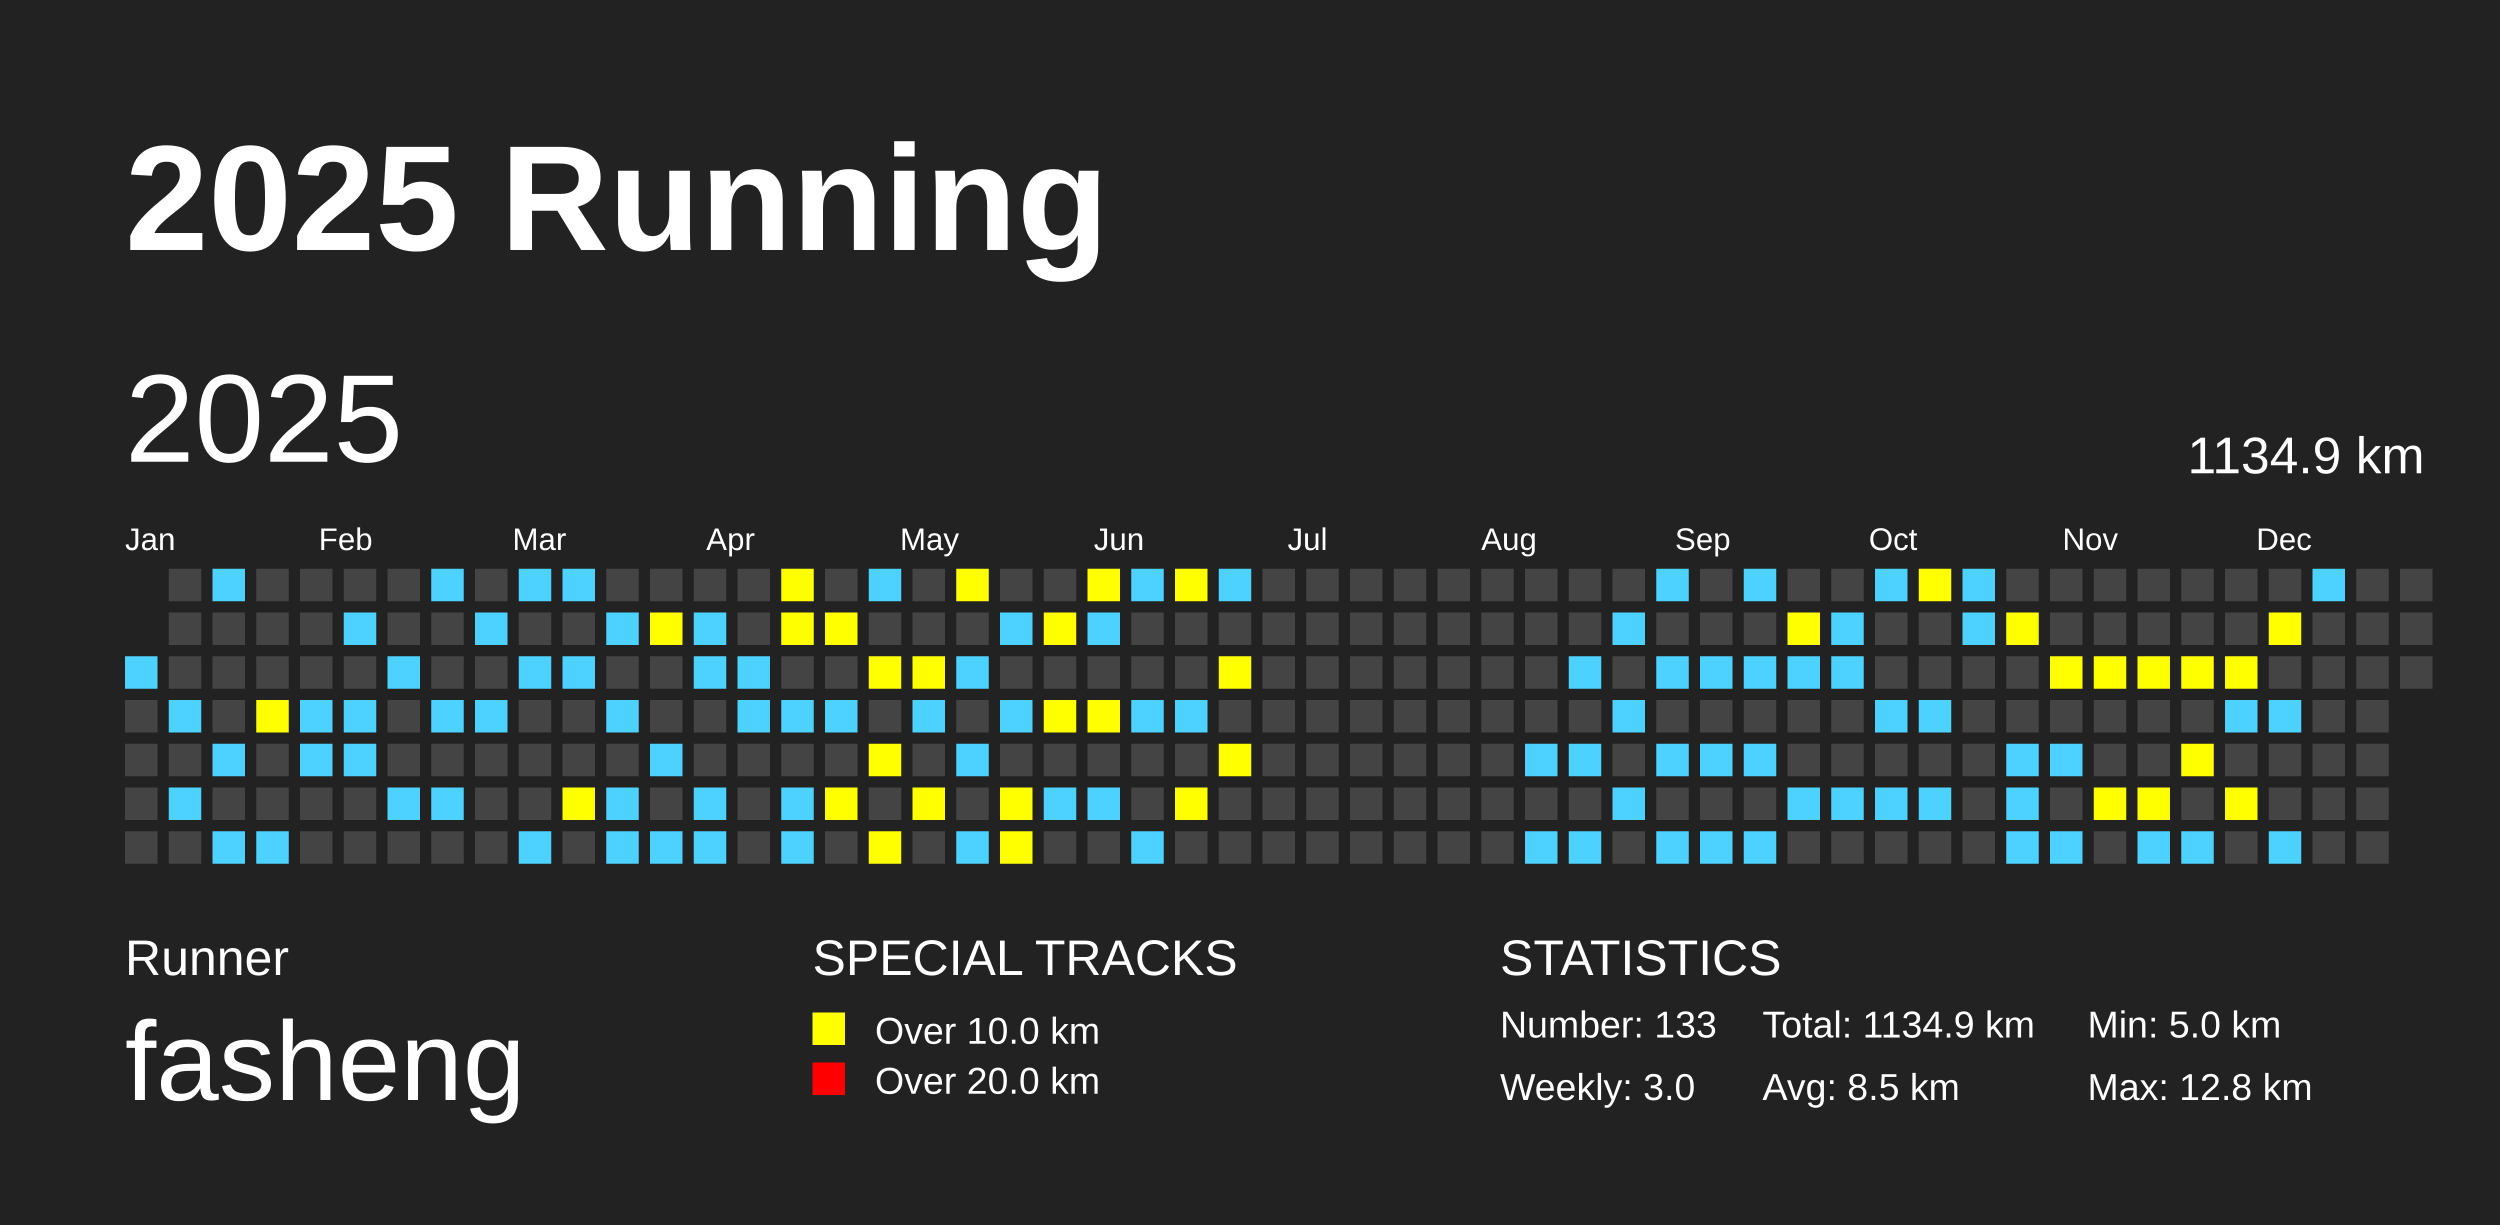
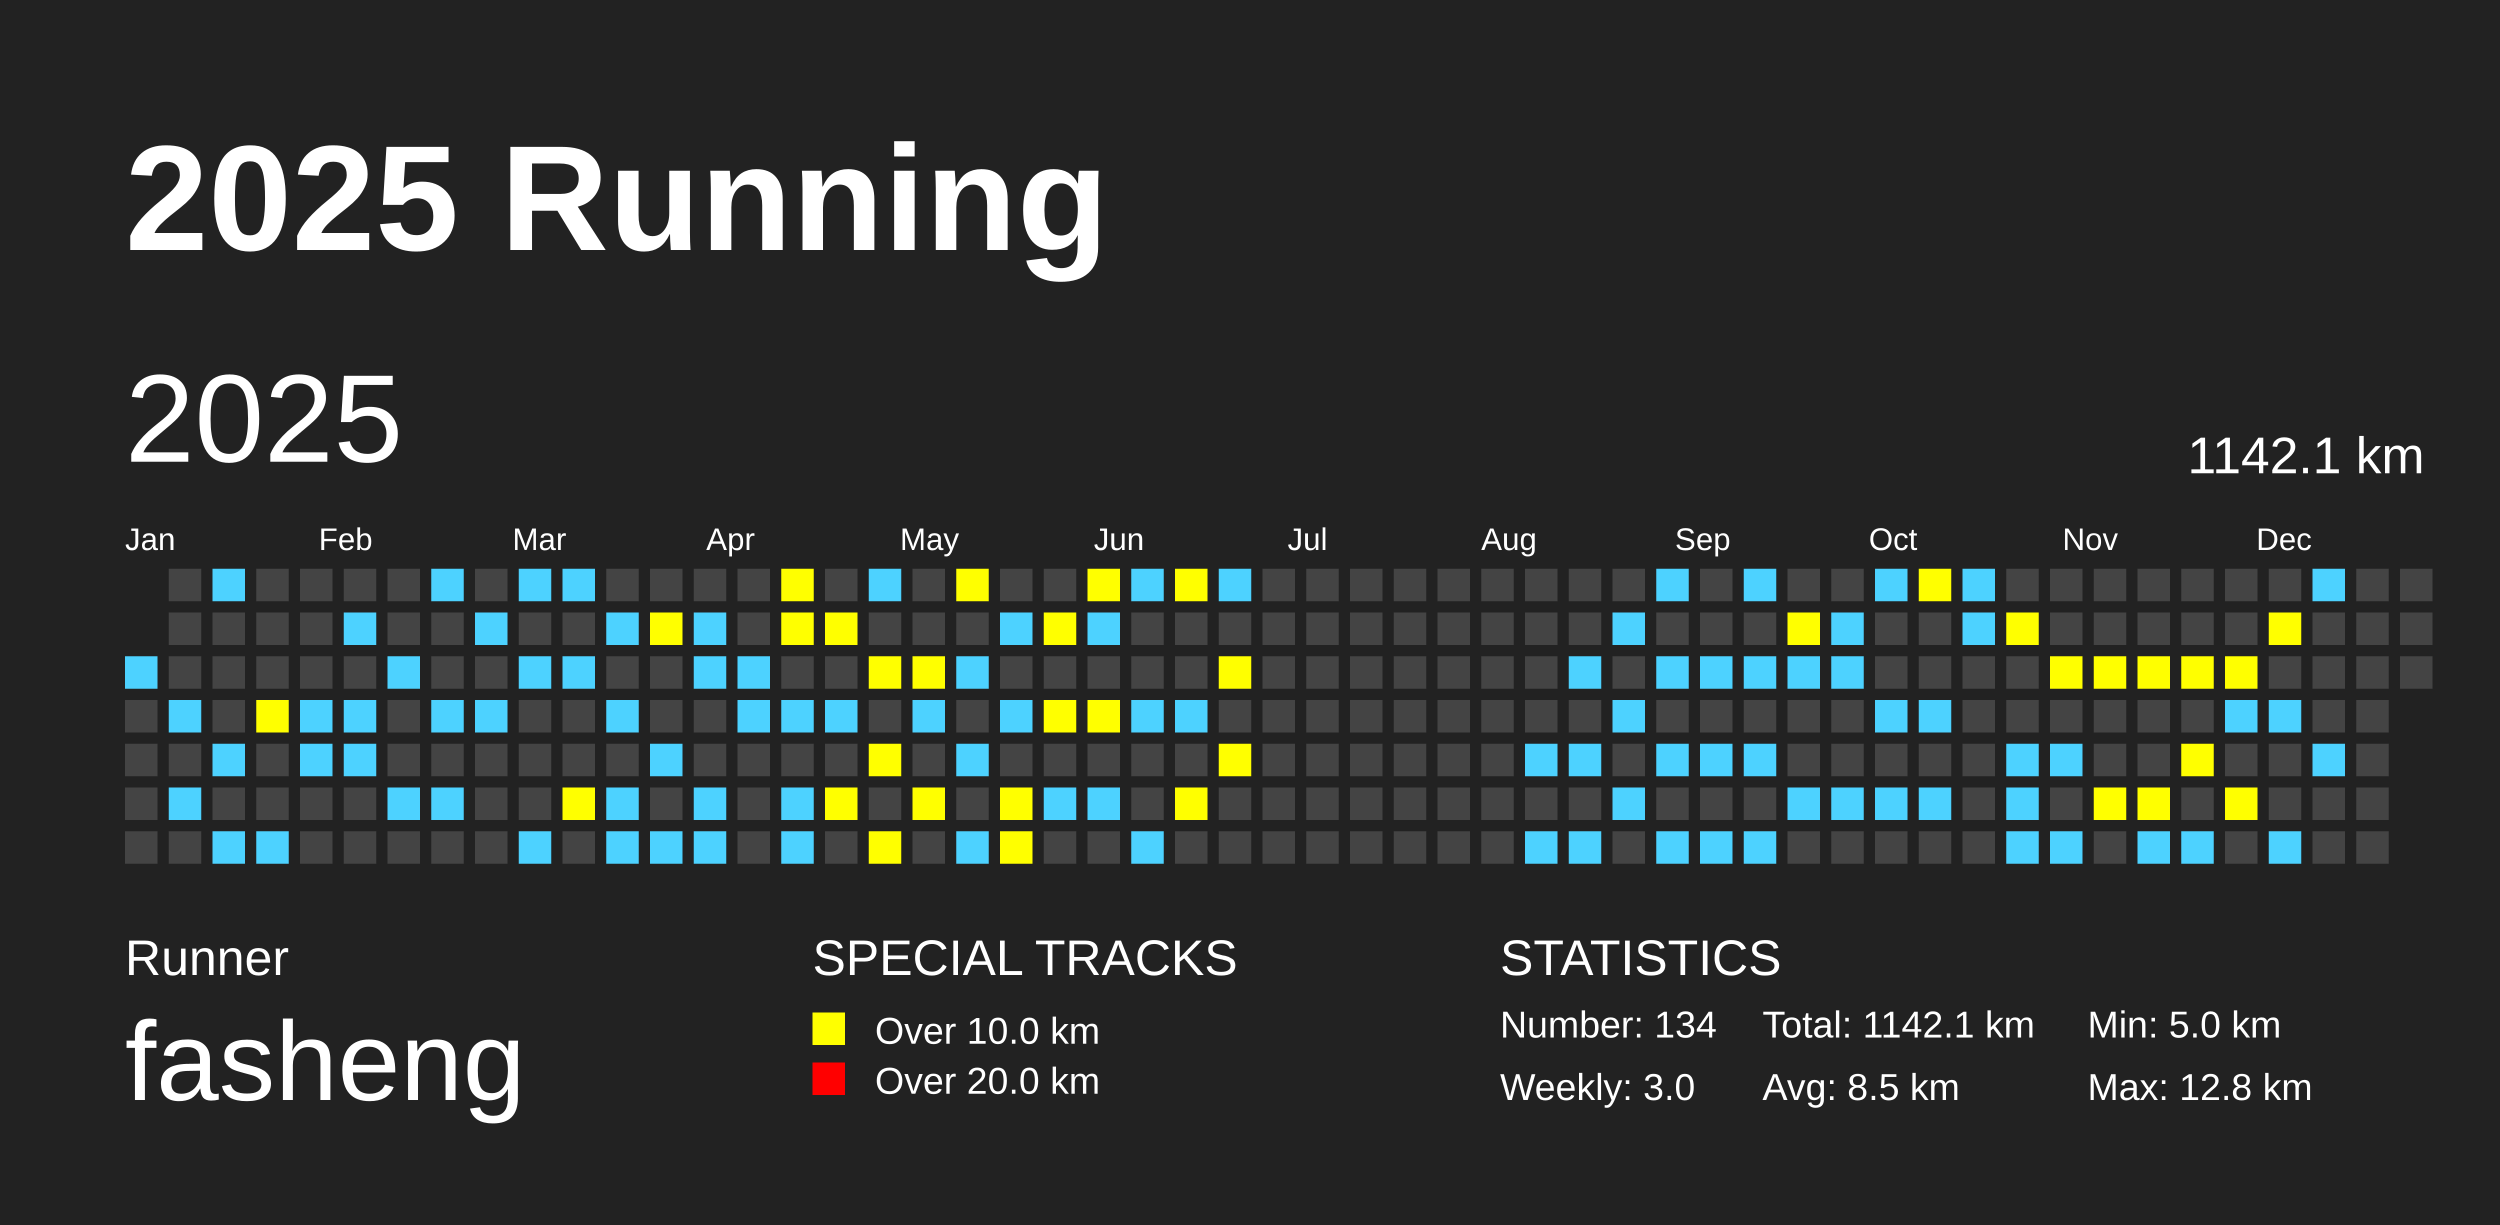
<svg xmlns="http://www.w3.org/2000/svg" baseProfile="full" height="98mm" version="1.1" viewBox="0,0,200,98" width="200mm">
  <defs />
  <rect fill="#222222" height="98" width="200" x="0" y="0" />
  <text fill="#FFFFFF" style="font-size:12px; font-family:Arial; font-weight:bold;" x="10" y="20">2025 Running</text>
  <text fill="#FFFFFF" style="font-size:4px; font-family:Arial" x="10" y="78">Runner</text>
  <text fill="#FFFFFF" style="font-size:9px; font-family:Arial" x="10" y="88">fasheng</text>
  <text fill="#FFFFFF" style="font-size:4px; font-family:Arial" x="65" y="78">SPECIAL TRACKS</text>
  <rect fill="yellow" height="2.6" width="2.6" x="65" y="81" />
  <text fill="#FFFFFF" style="font-size:3px; font-family:Arial" x="70" y="83.5">Over 10.0 km</text>
  <rect fill="red" height="2.6" width="2.6" x="65" y="85" />
  <text fill="#FFFFFF" style="font-size:3px; font-family:Arial" x="70" y="87.5">Over 20.0 km</text>
  <text fill="#FFFFFF" style="font-size:4px; font-family:Arial" x="120" y="78">STATISTICS</text>
-   <text fill="#FFFFFF" style="font-size:3px; font-family:Arial" x="120" y="83">Number: 133</text>
+   <text fill="#FFFFFF" style="font-size:3px; font-family:Arial" x="120" y="83">Number: 134</text>
  <text fill="#FFFFFF" style="font-size:3px; font-family:Arial" x="120" y="88">Weekly: 3.0</text>
-   <text fill="#FFFFFF" style="font-size:3px; font-family:Arial" x="141" y="83">Total: 1134.9 km</text>
+   <text fill="#FFFFFF" style="font-size:3px; font-family:Arial" x="141" y="83">Total: 1142.1 km</text>
  <text fill="#FFFFFF" style="font-size:3px; font-family:Arial" x="141" y="88">Avg: 8.5 km</text>
  <text fill="#FFFFFF" style="font-size:3px; font-family:Arial" x="167" y="83">Min: 5.0 km</text>
  <text fill="#FFFFFF" style="font-size:3px; font-family:Arial" x="167" y="88">Max: 12.8 km</text>
  <text dominant-baseline="hanging" fill="#FFFFFF" style="font-size:10.0px; font-family:Arial;" x="10" y="30">2025</text>
-   <text dominant-baseline="hanging" fill="#FFFFFF" style="font-size:4.125px; font-family:Arial;" x="175" y="35">1134.9 km</text>
+   <text dominant-baseline="hanging" fill="#FFFFFF" style="font-size:4.125px; font-family:Arial;" x="175" y="35">1142.1 km</text>
  <text fill="#FFFFFF" style="font-size:2.5px; font-family:Arial" x="10.0" y="44">Jan</text>
  <text fill="#FFFFFF" style="font-size:2.5px; font-family:Arial" x="25.5" y="44">Feb</text>
  <text fill="#FFFFFF" style="font-size:2.5px; font-family:Arial" x="41.0" y="44">Mar</text>
  <text fill="#FFFFFF" style="font-size:2.5px; font-family:Arial" x="56.5" y="44">Apr</text>
  <text fill="#FFFFFF" style="font-size:2.5px; font-family:Arial" x="72.0" y="44">May</text>
  <text fill="#FFFFFF" style="font-size:2.5px; font-family:Arial" x="87.5" y="44">Jun</text>
  <text fill="#FFFFFF" style="font-size:2.5px; font-family:Arial" x="103.0" y="44">Jul</text>
  <text fill="#FFFFFF" style="font-size:2.5px; font-family:Arial" x="118.5" y="44">Aug</text>
  <text fill="#FFFFFF" style="font-size:2.5px; font-family:Arial" x="134.0" y="44">Sep</text>
  <text fill="#FFFFFF" style="font-size:2.5px; font-family:Arial" x="149.5" y="44">Oct</text>
  <text fill="#FFFFFF" style="font-size:2.5px; font-family:Arial" x="165.0" y="44">Nov</text>
  <text fill="#FFFFFF" style="font-size:2.5px; font-family:Arial" x="180.5" y="44">Dec</text>
  <rect fill="#4DD2FF" height="2.6" width="2.6" x="10.0" y="52.5" />
  <rect fill="#444444" height="2.6" width="2.6" x="10.0" y="56.0" />
  <rect fill="#444444" height="2.6" width="2.6" x="10.0" y="59.5" />
  <rect fill="#444444" height="2.6" width="2.6" x="10.0" y="63.0" />
  <rect fill="#444444" height="2.6" width="2.6" x="10.0" y="66.5" />
  <rect fill="#444444" height="2.6" width="2.6" x="13.5" y="45.5" />
  <rect fill="#444444" height="2.6" width="2.6" x="13.5" y="49.0" />
  <rect fill="#444444" height="2.6" width="2.6" x="13.5" y="52.5" />
  <rect fill="#4DD2FF" height="2.6" width="2.6" x="13.5" y="56.0" />
  <rect fill="#444444" height="2.6" width="2.6" x="13.5" y="59.5" />
  <rect fill="#4DD2FF" height="2.6" width="2.6" x="13.5" y="63.0" />
  <rect fill="#444444" height="2.6" width="2.6" x="13.5" y="66.5" />
  <rect fill="#4DD2FF" height="2.6" width="2.6" x="17.0" y="45.5" />
  <rect fill="#444444" height="2.6" width="2.6" x="17.0" y="49.0" />
  <rect fill="#444444" height="2.6" width="2.6" x="17.0" y="52.5" />
  <rect fill="#444444" height="2.6" width="2.6" x="17.0" y="56.0" />
  <rect fill="#4DD2FF" height="2.6" width="2.6" x="17.0" y="59.5" />
  <rect fill="#444444" height="2.6" width="2.6" x="17.0" y="63.0" />
  <rect fill="#4DD2FF" height="2.6" width="2.6" x="17.0" y="66.5" />
  <rect fill="#444444" height="2.6" width="2.6" x="20.5" y="45.5" />
  <rect fill="#444444" height="2.6" width="2.6" x="20.5" y="49.0" />
  <rect fill="#444444" height="2.6" width="2.6" x="20.5" y="52.5" />
  <rect fill="yellow" height="2.6" width="2.6" x="20.5" y="56.0" />
  <rect fill="#444444" height="2.6" width="2.6" x="20.5" y="59.5" />
  <rect fill="#444444" height="2.6" width="2.6" x="20.5" y="63.0" />
  <rect fill="#4DD2FF" height="2.6" width="2.6" x="20.5" y="66.5" />
  <rect fill="#444444" height="2.6" width="2.6" x="24.0" y="45.5" />
  <rect fill="#444444" height="2.6" width="2.6" x="24.0" y="49.0" />
  <rect fill="#444444" height="2.6" width="2.6" x="24.0" y="52.5" />
  <rect fill="#4DD2FF" height="2.6" width="2.6" x="24.0" y="56.0" />
  <rect fill="#4DD2FF" height="2.6" width="2.6" x="24.0" y="59.5" />
  <rect fill="#444444" height="2.6" width="2.6" x="24.0" y="63.0" />
  <rect fill="#444444" height="2.6" width="2.6" x="24.0" y="66.5" />
  <rect fill="#444444" height="2.6" width="2.6" x="27.5" y="45.5" />
  <rect fill="#4DD2FF" height="2.6" width="2.6" x="27.5" y="49.0" />
  <rect fill="#444444" height="2.6" width="2.6" x="27.5" y="52.5" />
  <rect fill="#4DD2FF" height="2.6" width="2.6" x="27.5" y="56.0" />
  <rect fill="#4DD2FF" height="2.6" width="2.6" x="27.5" y="59.5" />
  <rect fill="#444444" height="2.6" width="2.6" x="27.5" y="63.0" />
  <rect fill="#444444" height="2.6" width="2.6" x="27.5" y="66.5" />
  <rect fill="#444444" height="2.6" width="2.6" x="31.0" y="45.5" />
  <rect fill="#444444" height="2.6" width="2.6" x="31.0" y="49.0" />
  <rect fill="#4DD2FF" height="2.6" width="2.6" x="31.0" y="52.5" />
  <rect fill="#444444" height="2.6" width="2.6" x="31.0" y="56.0" />
  <rect fill="#444444" height="2.6" width="2.6" x="31.0" y="59.5" />
  <rect fill="#4DD2FF" height="2.6" width="2.6" x="31.0" y="63.0" />
  <rect fill="#444444" height="2.6" width="2.6" x="31.0" y="66.5" />
  <rect fill="#4DD2FF" height="2.6" width="2.6" x="34.5" y="45.5" />
  <rect fill="#444444" height="2.6" width="2.6" x="34.5" y="49.0" />
  <rect fill="#444444" height="2.6" width="2.6" x="34.5" y="52.5" />
  <rect fill="#4DD2FF" height="2.6" width="2.6" x="34.5" y="56.0" />
  <rect fill="#444444" height="2.6" width="2.6" x="34.5" y="59.5" />
  <rect fill="#4DD2FF" height="2.6" width="2.6" x="34.5" y="63.0" />
  <rect fill="#444444" height="2.6" width="2.6" x="34.5" y="66.5" />
  <rect fill="#444444" height="2.6" width="2.6" x="38.0" y="45.5" />
  <rect fill="#4DD2FF" height="2.6" width="2.6" x="38.0" y="49.0" />
  <rect fill="#444444" height="2.6" width="2.6" x="38.0" y="52.5" />
  <rect fill="#4DD2FF" height="2.6" width="2.6" x="38.0" y="56.0" />
  <rect fill="#444444" height="2.6" width="2.6" x="38.0" y="59.5" />
  <rect fill="#444444" height="2.6" width="2.6" x="38.0" y="63.0" />
  <rect fill="#444444" height="2.6" width="2.6" x="38.0" y="66.5" />
  <rect fill="#4DD2FF" height="2.6" width="2.6" x="41.5" y="45.5" />
  <rect fill="#444444" height="2.6" width="2.6" x="41.5" y="49.0" />
  <rect fill="#4DD2FF" height="2.6" width="2.6" x="41.5" y="52.5" />
  <rect fill="#444444" height="2.6" width="2.6" x="41.5" y="56.0" />
  <rect fill="#444444" height="2.6" width="2.6" x="41.5" y="59.5" />
  <rect fill="#444444" height="2.6" width="2.6" x="41.5" y="63.0" />
  <rect fill="#4DD2FF" height="2.6" width="2.6" x="41.5" y="66.5" />
  <rect fill="#4DD2FF" height="2.6" width="2.6" x="45.0" y="45.5" />
  <rect fill="#444444" height="2.6" width="2.6" x="45.0" y="49.0" />
  <rect fill="#4DD2FF" height="2.6" width="2.6" x="45.0" y="52.5" />
  <rect fill="#444444" height="2.6" width="2.6" x="45.0" y="56.0" />
  <rect fill="#444444" height="2.6" width="2.6" x="45.0" y="59.5" />
  <rect fill="yellow" height="2.6" width="2.6" x="45.0" y="63.0" />
  <rect fill="#444444" height="2.6" width="2.6" x="45.0" y="66.5" />
  <rect fill="#444444" height="2.6" width="2.6" x="48.5" y="45.5" />
  <rect fill="#4DD2FF" height="2.6" width="2.6" x="48.5" y="49.0" />
  <rect fill="#444444" height="2.6" width="2.6" x="48.5" y="52.5" />
  <rect fill="#4DD2FF" height="2.6" width="2.6" x="48.5" y="56.0" />
  <rect fill="#444444" height="2.6" width="2.6" x="48.5" y="59.5" />
  <rect fill="#4DD2FF" height="2.6" width="2.6" x="48.5" y="63.0" />
  <rect fill="#4DD2FF" height="2.6" width="2.6" x="48.5" y="66.5" />
  <rect fill="#444444" height="2.6" width="2.6" x="52.0" y="45.5" />
  <rect fill="yellow" height="2.6" width="2.6" x="52.0" y="49.0" />
  <rect fill="#444444" height="2.6" width="2.6" x="52.0" y="52.5" />
  <rect fill="#444444" height="2.6" width="2.6" x="52.0" y="56.0" />
  <rect fill="#4DD2FF" height="2.6" width="2.6" x="52.0" y="59.5" />
  <rect fill="#444444" height="2.6" width="2.6" x="52.0" y="63.0" />
  <rect fill="#4DD2FF" height="2.6" width="2.6" x="52.0" y="66.5" />
  <rect fill="#444444" height="2.6" width="2.6" x="55.5" y="45.5" />
  <rect fill="#4DD2FF" height="2.6" width="2.6" x="55.5" y="49.0" />
  <rect fill="#4DD2FF" height="2.6" width="2.6" x="55.5" y="52.5" />
  <rect fill="#444444" height="2.6" width="2.6" x="55.5" y="56.0" />
  <rect fill="#444444" height="2.6" width="2.6" x="55.5" y="59.5" />
  <rect fill="#4DD2FF" height="2.6" width="2.6" x="55.5" y="63.0" />
  <rect fill="#4DD2FF" height="2.6" width="2.6" x="55.5" y="66.5" />
  <rect fill="#444444" height="2.6" width="2.6" x="59.0" y="45.5" />
  <rect fill="#444444" height="2.6" width="2.6" x="59.0" y="49.0" />
  <rect fill="#4DD2FF" height="2.6" width="2.6" x="59.0" y="52.5" />
  <rect fill="#4DD2FF" height="2.6" width="2.6" x="59.0" y="56.0" />
  <rect fill="#444444" height="2.6" width="2.6" x="59.0" y="59.5" />
  <rect fill="#444444" height="2.6" width="2.6" x="59.0" y="63.0" />
  <rect fill="#444444" height="2.6" width="2.6" x="59.0" y="66.5" />
  <rect fill="yellow" height="2.6" width="2.6" x="62.5" y="45.5" />
  <rect fill="yellow" height="2.6" width="2.6" x="62.5" y="49.0" />
  <rect fill="#444444" height="2.6" width="2.6" x="62.5" y="52.5" />
  <rect fill="#4DD2FF" height="2.6" width="2.6" x="62.5" y="56.0" />
  <rect fill="#444444" height="2.6" width="2.6" x="62.5" y="59.5" />
  <rect fill="#4DD2FF" height="2.6" width="2.6" x="62.5" y="63.0" />
  <rect fill="#4DD2FF" height="2.6" width="2.6" x="62.5" y="66.5" />
  <rect fill="#444444" height="2.6" width="2.6" x="66.0" y="45.5" />
  <rect fill="yellow" height="2.6" width="2.6" x="66.0" y="49.0" />
  <rect fill="#444444" height="2.6" width="2.6" x="66.0" y="52.5" />
  <rect fill="#4DD2FF" height="2.6" width="2.6" x="66.0" y="56.0" />
  <rect fill="#444444" height="2.6" width="2.6" x="66.0" y="59.5" />
  <rect fill="yellow" height="2.6" width="2.6" x="66.0" y="63.0" />
  <rect fill="#444444" height="2.6" width="2.6" x="66.0" y="66.5" />
  <rect fill="#4DD2FF" height="2.6" width="2.6" x="69.5" y="45.5" />
  <rect fill="#444444" height="2.6" width="2.6" x="69.5" y="49.0" />
  <rect fill="yellow" height="2.6" width="2.6" x="69.5" y="52.5" />
  <rect fill="#444444" height="2.6" width="2.6" x="69.5" y="56.0" />
  <rect fill="yellow" height="2.6" width="2.6" x="69.5" y="59.5" />
  <rect fill="#444444" height="2.6" width="2.6" x="69.5" y="63.0" />
  <rect fill="yellow" height="2.6" width="2.6" x="69.5" y="66.5" />
  <rect fill="#444444" height="2.6" width="2.6" x="73.0" y="45.5" />
  <rect fill="#444444" height="2.6" width="2.6" x="73.0" y="49.0" />
  <rect fill="yellow" height="2.6" width="2.6" x="73.0" y="52.5" />
  <rect fill="#4DD2FF" height="2.6" width="2.6" x="73.0" y="56.0" />
  <rect fill="#444444" height="2.6" width="2.6" x="73.0" y="59.5" />
  <rect fill="yellow" height="2.6" width="2.6" x="73.0" y="63.0" />
  <rect fill="#444444" height="2.6" width="2.6" x="73.0" y="66.5" />
  <rect fill="yellow" height="2.6" width="2.6" x="76.5" y="45.5" />
  <rect fill="#444444" height="2.6" width="2.6" x="76.5" y="49.0" />
  <rect fill="#4DD2FF" height="2.6" width="2.6" x="76.5" y="52.5" />
  <rect fill="#444444" height="2.6" width="2.6" x="76.5" y="56.0" />
  <rect fill="#4DD2FF" height="2.6" width="2.6" x="76.5" y="59.5" />
  <rect fill="#444444" height="2.6" width="2.6" x="76.5" y="63.0" />
  <rect fill="#4DD2FF" height="2.6" width="2.6" x="76.5" y="66.5" />
  <rect fill="#444444" height="2.6" width="2.6" x="80.0" y="45.5" />
  <rect fill="#4DD2FF" height="2.6" width="2.6" x="80.0" y="49.0" />
  <rect fill="#444444" height="2.6" width="2.6" x="80.0" y="52.5" />
  <rect fill="#4DD2FF" height="2.6" width="2.6" x="80.0" y="56.0" />
  <rect fill="#444444" height="2.6" width="2.6" x="80.0" y="59.5" />
  <rect fill="yellow" height="2.6" width="2.6" x="80.0" y="63.0" />
  <rect fill="yellow" height="2.6" width="2.6" x="80.0" y="66.5" />
  <rect fill="#444444" height="2.6" width="2.6" x="83.5" y="45.5" />
  <rect fill="yellow" height="2.6" width="2.6" x="83.5" y="49.0" />
  <rect fill="#444444" height="2.6" width="2.6" x="83.5" y="52.5" />
  <rect fill="yellow" height="2.6" width="2.6" x="83.5" y="56.0" />
  <rect fill="#444444" height="2.6" width="2.6" x="83.5" y="59.5" />
  <rect fill="#4DD2FF" height="2.6" width="2.6" x="83.5" y="63.0" />
  <rect fill="#444444" height="2.6" width="2.6" x="83.5" y="66.5" />
  <rect fill="yellow" height="2.6" width="2.6" x="87.0" y="45.5" />
  <rect fill="#4DD2FF" height="2.6" width="2.6" x="87.0" y="49.0" />
  <rect fill="#444444" height="2.6" width="2.6" x="87.0" y="52.5" />
  <rect fill="yellow" height="2.6" width="2.6" x="87.0" y="56.0" />
  <rect fill="#444444" height="2.6" width="2.6" x="87.0" y="59.5" />
  <rect fill="#4DD2FF" height="2.6" width="2.6" x="87.0" y="63.0" />
  <rect fill="#444444" height="2.6" width="2.6" x="87.0" y="66.5" />
  <rect fill="#4DD2FF" height="2.6" width="2.6" x="90.5" y="45.5" />
  <rect fill="#444444" height="2.6" width="2.6" x="90.5" y="49.0" />
  <rect fill="#444444" height="2.6" width="2.6" x="90.5" y="52.5" />
  <rect fill="#4DD2FF" height="2.6" width="2.6" x="90.5" y="56.0" />
  <rect fill="#444444" height="2.6" width="2.6" x="90.5" y="59.5" />
  <rect fill="#444444" height="2.6" width="2.6" x="90.5" y="63.0" />
  <rect fill="#4DD2FF" height="2.6" width="2.6" x="90.5" y="66.5" />
  <rect fill="yellow" height="2.6" width="2.6" x="94.0" y="45.5" />
  <rect fill="#444444" height="2.6" width="2.6" x="94.0" y="49.0" />
  <rect fill="#444444" height="2.6" width="2.6" x="94.0" y="52.5" />
  <rect fill="#4DD2FF" height="2.6" width="2.6" x="94.0" y="56.0" />
  <rect fill="#444444" height="2.6" width="2.6" x="94.0" y="59.5" />
  <rect fill="yellow" height="2.6" width="2.6" x="94.0" y="63.0" />
  <rect fill="#444444" height="2.6" width="2.6" x="94.0" y="66.5" />
  <rect fill="#4DD2FF" height="2.6" width="2.6" x="97.5" y="45.5" />
  <rect fill="#444444" height="2.6" width="2.6" x="97.5" y="49.0" />
  <rect fill="yellow" height="2.6" width="2.6" x="97.5" y="52.5" />
  <rect fill="#444444" height="2.6" width="2.6" x="97.5" y="56.0" />
  <rect fill="yellow" height="2.6" width="2.6" x="97.5" y="59.5" />
  <rect fill="#444444" height="2.6" width="2.6" x="97.5" y="63.0" />
  <rect fill="#444444" height="2.6" width="2.6" x="97.5" y="66.5" />
  <rect fill="#444444" height="2.6" width="2.6" x="101.0" y="45.5" />
  <rect fill="#444444" height="2.6" width="2.6" x="101.0" y="49.0" />
  <rect fill="#444444" height="2.6" width="2.6" x="101.0" y="52.5" />
  <rect fill="#444444" height="2.6" width="2.6" x="101.0" y="56.0" />
  <rect fill="#444444" height="2.6" width="2.6" x="101.0" y="59.5" />
  <rect fill="#444444" height="2.6" width="2.6" x="101.0" y="63.0" />
  <rect fill="#444444" height="2.6" width="2.6" x="101.0" y="66.5" />
  <rect fill="#444444" height="2.6" width="2.6" x="104.5" y="45.5" />
  <rect fill="#444444" height="2.6" width="2.6" x="104.5" y="49.0" />
  <rect fill="#444444" height="2.6" width="2.6" x="104.5" y="52.5" />
  <rect fill="#444444" height="2.6" width="2.6" x="104.5" y="56.0" />
  <rect fill="#444444" height="2.6" width="2.6" x="104.5" y="59.5" />
  <rect fill="#444444" height="2.6" width="2.6" x="104.5" y="63.0" />
  <rect fill="#444444" height="2.6" width="2.6" x="104.5" y="66.5" />
  <rect fill="#444444" height="2.6" width="2.6" x="108.0" y="45.5" />
  <rect fill="#444444" height="2.6" width="2.6" x="108.0" y="49.0" />
  <rect fill="#444444" height="2.6" width="2.6" x="108.0" y="52.5" />
  <rect fill="#444444" height="2.6" width="2.6" x="108.0" y="56.0" />
  <rect fill="#444444" height="2.6" width="2.6" x="108.0" y="59.5" />
  <rect fill="#444444" height="2.6" width="2.6" x="108.0" y="63.0" />
  <rect fill="#444444" height="2.6" width="2.6" x="108.0" y="66.5" />
  <rect fill="#444444" height="2.6" width="2.6" x="111.5" y="45.5" />
  <rect fill="#444444" height="2.6" width="2.6" x="111.5" y="49.0" />
  <rect fill="#444444" height="2.6" width="2.6" x="111.5" y="52.5" />
  <rect fill="#444444" height="2.6" width="2.6" x="111.5" y="56.0" />
  <rect fill="#444444" height="2.6" width="2.6" x="111.5" y="59.5" />
  <rect fill="#444444" height="2.6" width="2.6" x="111.5" y="63.0" />
  <rect fill="#444444" height="2.6" width="2.6" x="111.5" y="66.5" />
  <rect fill="#444444" height="2.6" width="2.6" x="115.0" y="45.5" />
  <rect fill="#444444" height="2.6" width="2.6" x="115.0" y="49.0" />
  <rect fill="#444444" height="2.6" width="2.6" x="115.0" y="52.5" />
  <rect fill="#444444" height="2.6" width="2.6" x="115.0" y="56.0" />
  <rect fill="#444444" height="2.6" width="2.6" x="115.0" y="59.5" />
  <rect fill="#444444" height="2.6" width="2.6" x="115.0" y="63.0" />
  <rect fill="#444444" height="2.6" width="2.6" x="115.0" y="66.5" />
  <rect fill="#444444" height="2.6" width="2.6" x="118.5" y="45.5" />
  <rect fill="#444444" height="2.6" width="2.6" x="118.5" y="49.0" />
  <rect fill="#444444" height="2.6" width="2.6" x="118.5" y="52.5" />
  <rect fill="#444444" height="2.6" width="2.6" x="118.5" y="56.0" />
  <rect fill="#444444" height="2.6" width="2.6" x="118.5" y="59.5" />
  <rect fill="#444444" height="2.6" width="2.6" x="118.5" y="63.0" />
  <rect fill="#444444" height="2.6" width="2.6" x="118.5" y="66.5" />
  <rect fill="#444444" height="2.6" width="2.6" x="122.0" y="45.5" />
  <rect fill="#444444" height="2.6" width="2.6" x="122.0" y="49.0" />
  <rect fill="#444444" height="2.6" width="2.6" x="122.0" y="52.5" />
  <rect fill="#444444" height="2.6" width="2.6" x="122.0" y="56.0" />
  <rect fill="#4DD2FF" height="2.6" width="2.6" x="122.0" y="59.5" />
  <rect fill="#444444" height="2.6" width="2.6" x="122.0" y="63.0" />
  <rect fill="#4DD2FF" height="2.6" width="2.6" x="122.0" y="66.5" />
  <rect fill="#444444" height="2.6" width="2.6" x="125.5" y="45.5" />
  <rect fill="#444444" height="2.6" width="2.6" x="125.5" y="49.0" />
  <rect fill="#4DD2FF" height="2.6" width="2.6" x="125.5" y="52.5" />
  <rect fill="#444444" height="2.6" width="2.6" x="125.5" y="56.0" />
  <rect fill="#4DD2FF" height="2.6" width="2.6" x="125.5" y="59.5" />
  <rect fill="#444444" height="2.6" width="2.6" x="125.5" y="63.0" />
  <rect fill="#4DD2FF" height="2.6" width="2.6" x="125.5" y="66.5" />
  <rect fill="#444444" height="2.6" width="2.6" x="129.0" y="45.5" />
  <rect fill="#4DD2FF" height="2.6" width="2.6" x="129.0" y="49.0" />
  <rect fill="#444444" height="2.6" width="2.6" x="129.0" y="52.5" />
  <rect fill="#4DD2FF" height="2.6" width="2.6" x="129.0" y="56.0" />
  <rect fill="#444444" height="2.6" width="2.6" x="129.0" y="59.5" />
  <rect fill="#4DD2FF" height="2.6" width="2.6" x="129.0" y="63.0" />
  <rect fill="#444444" height="2.6" width="2.6" x="129.0" y="66.5" />
  <rect fill="#4DD2FF" height="2.6" width="2.6" x="132.5" y="45.5" />
  <rect fill="#444444" height="2.6" width="2.6" x="132.5" y="49.0" />
  <rect fill="#4DD2FF" height="2.6" width="2.6" x="132.5" y="52.5" />
  <rect fill="#444444" height="2.6" width="2.6" x="132.5" y="56.0" />
  <rect fill="#4DD2FF" height="2.6" width="2.6" x="132.5" y="59.5" />
  <rect fill="#444444" height="2.6" width="2.6" x="132.5" y="63.0" />
  <rect fill="#4DD2FF" height="2.6" width="2.6" x="132.5" y="66.5" />
  <rect fill="#444444" height="2.6" width="2.6" x="136.0" y="45.5" />
  <rect fill="#444444" height="2.6" width="2.6" x="136.0" y="49.0" />
  <rect fill="#4DD2FF" height="2.6" width="2.6" x="136.0" y="52.5" />
  <rect fill="#444444" height="2.6" width="2.6" x="136.0" y="56.0" />
  <rect fill="#4DD2FF" height="2.6" width="2.6" x="136.0" y="59.5" />
  <rect fill="#444444" height="2.6" width="2.6" x="136.0" y="63.0" />
  <rect fill="#4DD2FF" height="2.6" width="2.6" x="136.0" y="66.5" />
  <rect fill="#4DD2FF" height="2.6" width="2.6" x="139.5" y="45.5" />
  <rect fill="#444444" height="2.6" width="2.6" x="139.5" y="49.0" />
  <rect fill="#4DD2FF" height="2.6" width="2.6" x="139.5" y="52.5" />
  <rect fill="#444444" height="2.6" width="2.6" x="139.5" y="56.0" />
  <rect fill="#4DD2FF" height="2.6" width="2.6" x="139.5" y="59.5" />
  <rect fill="#444444" height="2.6" width="2.6" x="139.5" y="63.0" />
  <rect fill="#4DD2FF" height="2.6" width="2.6" x="139.5" y="66.5" />
  <rect fill="#444444" height="2.6" width="2.6" x="143.0" y="45.5" />
  <rect fill="yellow" height="2.6" width="2.6" x="143.0" y="49.0" />
  <rect fill="#4DD2FF" height="2.6" width="2.6" x="143.0" y="52.5" />
  <rect fill="#444444" height="2.6" width="2.6" x="143.0" y="56.0" />
  <rect fill="#444444" height="2.6" width="2.6" x="143.0" y="59.5" />
  <rect fill="#4DD2FF" height="2.6" width="2.6" x="143.0" y="63.0" />
  <rect fill="#444444" height="2.6" width="2.6" x="143.0" y="66.5" />
  <rect fill="#444444" height="2.6" width="2.6" x="146.5" y="45.5" />
  <rect fill="#4DD2FF" height="2.6" width="2.6" x="146.5" y="49.0" />
  <rect fill="#4DD2FF" height="2.6" width="2.6" x="146.5" y="52.5" />
  <rect fill="#444444" height="2.6" width="2.6" x="146.5" y="56.0" />
  <rect fill="#444444" height="2.6" width="2.6" x="146.5" y="59.5" />
  <rect fill="#4DD2FF" height="2.6" width="2.6" x="146.5" y="63.0" />
  <rect fill="#444444" height="2.6" width="2.6" x="146.5" y="66.5" />
  <rect fill="#4DD2FF" height="2.6" width="2.6" x="150.0" y="45.5" />
  <rect fill="#444444" height="2.6" width="2.6" x="150.0" y="49.0" />
  <rect fill="#444444" height="2.6" width="2.6" x="150.0" y="52.5" />
  <rect fill="#4DD2FF" height="2.6" width="2.6" x="150.0" y="56.0" />
  <rect fill="#444444" height="2.6" width="2.6" x="150.0" y="59.5" />
  <rect fill="#4DD2FF" height="2.6" width="2.6" x="150.0" y="63.0" />
  <rect fill="#444444" height="2.6" width="2.6" x="150.0" y="66.5" />
  <rect fill="yellow" height="2.6" width="2.6" x="153.5" y="45.5" />
  <rect fill="#444444" height="2.6" width="2.6" x="153.5" y="49.0" />
  <rect fill="#444444" height="2.6" width="2.6" x="153.5" y="52.5" />
  <rect fill="#4DD2FF" height="2.6" width="2.6" x="153.5" y="56.0" />
  <rect fill="#444444" height="2.6" width="2.6" x="153.5" y="59.5" />
  <rect fill="#4DD2FF" height="2.6" width="2.6" x="153.5" y="63.0" />
  <rect fill="#444444" height="2.6" width="2.6" x="153.5" y="66.5" />
  <rect fill="#4DD2FF" height="2.6" width="2.6" x="157.0" y="45.5" />
  <rect fill="#4DD2FF" height="2.6" width="2.6" x="157.0" y="49.0" />
  <rect fill="#444444" height="2.6" width="2.6" x="157.0" y="52.5" />
  <rect fill="#444444" height="2.6" width="2.6" x="157.0" y="56.0" />
  <rect fill="#444444" height="2.6" width="2.6" x="157.0" y="59.5" />
  <rect fill="#444444" height="2.6" width="2.6" x="157.0" y="63.0" />
  <rect fill="#444444" height="2.6" width="2.6" x="157.0" y="66.5" />
  <rect fill="#444444" height="2.6" width="2.6" x="160.5" y="45.5" />
  <rect fill="yellow" height="2.6" width="2.6" x="160.5" y="49.0" />
  <rect fill="#444444" height="2.6" width="2.6" x="160.5" y="52.5" />
  <rect fill="#444444" height="2.6" width="2.6" x="160.5" y="56.0" />
  <rect fill="#4DD2FF" height="2.6" width="2.6" x="160.5" y="59.5" />
  <rect fill="#4DD2FF" height="2.6" width="2.6" x="160.5" y="63.0" />
  <rect fill="#4DD2FF" height="2.6" width="2.6" x="160.5" y="66.5" />
  <rect fill="#444444" height="2.6" width="2.6" x="164.0" y="45.5" />
  <rect fill="#444444" height="2.6" width="2.6" x="164.0" y="49.0" />
  <rect fill="yellow" height="2.6" width="2.6" x="164.0" y="52.5" />
  <rect fill="#444444" height="2.6" width="2.6" x="164.0" y="56.0" />
  <rect fill="#4DD2FF" height="2.6" width="2.6" x="164.0" y="59.5" />
  <rect fill="#444444" height="2.6" width="2.6" x="164.0" y="63.0" />
  <rect fill="#4DD2FF" height="2.6" width="2.6" x="164.0" y="66.5" />
  <rect fill="#444444" height="2.6" width="2.6" x="167.5" y="45.5" />
  <rect fill="#444444" height="2.6" width="2.6" x="167.5" y="49.0" />
  <rect fill="yellow" height="2.6" width="2.6" x="167.5" y="52.5" />
  <rect fill="#444444" height="2.6" width="2.6" x="167.5" y="56.0" />
  <rect fill="#444444" height="2.6" width="2.6" x="167.5" y="59.5" />
  <rect fill="yellow" height="2.6" width="2.6" x="167.5" y="63.0" />
  <rect fill="#444444" height="2.6" width="2.6" x="167.5" y="66.5" />
  <rect fill="#444444" height="2.6" width="2.6" x="171.0" y="45.5" />
  <rect fill="#444444" height="2.6" width="2.6" x="171.0" y="49.0" />
  <rect fill="yellow" height="2.6" width="2.6" x="171.0" y="52.5" />
  <rect fill="#444444" height="2.6" width="2.6" x="171.0" y="56.0" />
  <rect fill="#444444" height="2.6" width="2.6" x="171.0" y="59.5" />
  <rect fill="yellow" height="2.6" width="2.6" x="171.0" y="63.0" />
  <rect fill="#4DD2FF" height="2.6" width="2.6" x="171.0" y="66.5" />
  <rect fill="#444444" height="2.6" width="2.6" x="174.5" y="45.5" />
  <rect fill="#444444" height="2.6" width="2.6" x="174.5" y="49.0" />
  <rect fill="yellow" height="2.6" width="2.6" x="174.5" y="52.5" />
  <rect fill="#444444" height="2.6" width="2.6" x="174.5" y="56.0" />
  <rect fill="yellow" height="2.6" width="2.6" x="174.5" y="59.5" />
  <rect fill="#444444" height="2.6" width="2.6" x="174.5" y="63.0" />
  <rect fill="#4DD2FF" height="2.6" width="2.6" x="174.5" y="66.5" />
  <rect fill="#444444" height="2.6" width="2.6" x="178.0" y="45.5" />
  <rect fill="#444444" height="2.6" width="2.6" x="178.0" y="49.0" />
  <rect fill="yellow" height="2.6" width="2.6" x="178.0" y="52.5" />
  <rect fill="#4DD2FF" height="2.6" width="2.6" x="178.0" y="56.0" />
  <rect fill="#444444" height="2.6" width="2.6" x="178.0" y="59.5" />
  <rect fill="yellow" height="2.6" width="2.6" x="178.0" y="63.0" />
  <rect fill="#444444" height="2.6" width="2.6" x="178.0" y="66.5" />
  <rect fill="#444444" height="2.6" width="2.6" x="181.5" y="45.5" />
  <rect fill="yellow" height="2.6" width="2.6" x="181.5" y="49.0" />
  <rect fill="#444444" height="2.6" width="2.6" x="181.5" y="52.5" />
  <rect fill="#4DD2FF" height="2.6" width="2.6" x="181.5" y="56.0" />
  <rect fill="#444444" height="2.6" width="2.6" x="181.5" y="59.5" />
  <rect fill="#444444" height="2.6" width="2.6" x="181.5" y="63.0" />
  <rect fill="#4DD2FF" height="2.6" width="2.6" x="181.5" y="66.5" />
  <rect fill="#4DD2FF" height="2.6" width="2.6" x="185.0" y="45.5" />
  <rect fill="#444444" height="2.6" width="2.6" x="185.0" y="49.0" />
  <rect fill="#444444" height="2.6" width="2.6" x="185.0" y="52.5" />
  <rect fill="#444444" height="2.6" width="2.6" x="185.0" y="56.0" />
-   <rect fill="#444444" height="2.6" width="2.6" x="185.0" y="59.5" />
+   <rect fill="#4DD2FF" height="2.6" width="2.6" x="185.0" y="59.5" />
  <rect fill="#444444" height="2.6" width="2.6" x="185.0" y="63.0" />
  <rect fill="#444444" height="2.6" width="2.6" x="185.0" y="66.5" />
  <rect fill="#444444" height="2.6" width="2.6" x="188.5" y="45.5" />
  <rect fill="#444444" height="2.6" width="2.6" x="188.5" y="49.0" />
  <rect fill="#444444" height="2.6" width="2.6" x="188.5" y="52.5" />
  <rect fill="#444444" height="2.6" width="2.6" x="188.5" y="56.0" />
  <rect fill="#444444" height="2.6" width="2.6" x="188.5" y="59.5" />
  <rect fill="#444444" height="2.6" width="2.6" x="188.5" y="63.0" />
  <rect fill="#444444" height="2.6" width="2.6" x="188.5" y="66.5" />
  <rect fill="#444444" height="2.6" width="2.6" x="192.0" y="45.5" />
  <rect fill="#444444" height="2.6" width="2.6" x="192.0" y="49.0" />
  <rect fill="#444444" height="2.6" width="2.6" x="192.0" y="52.5" />
</svg>
